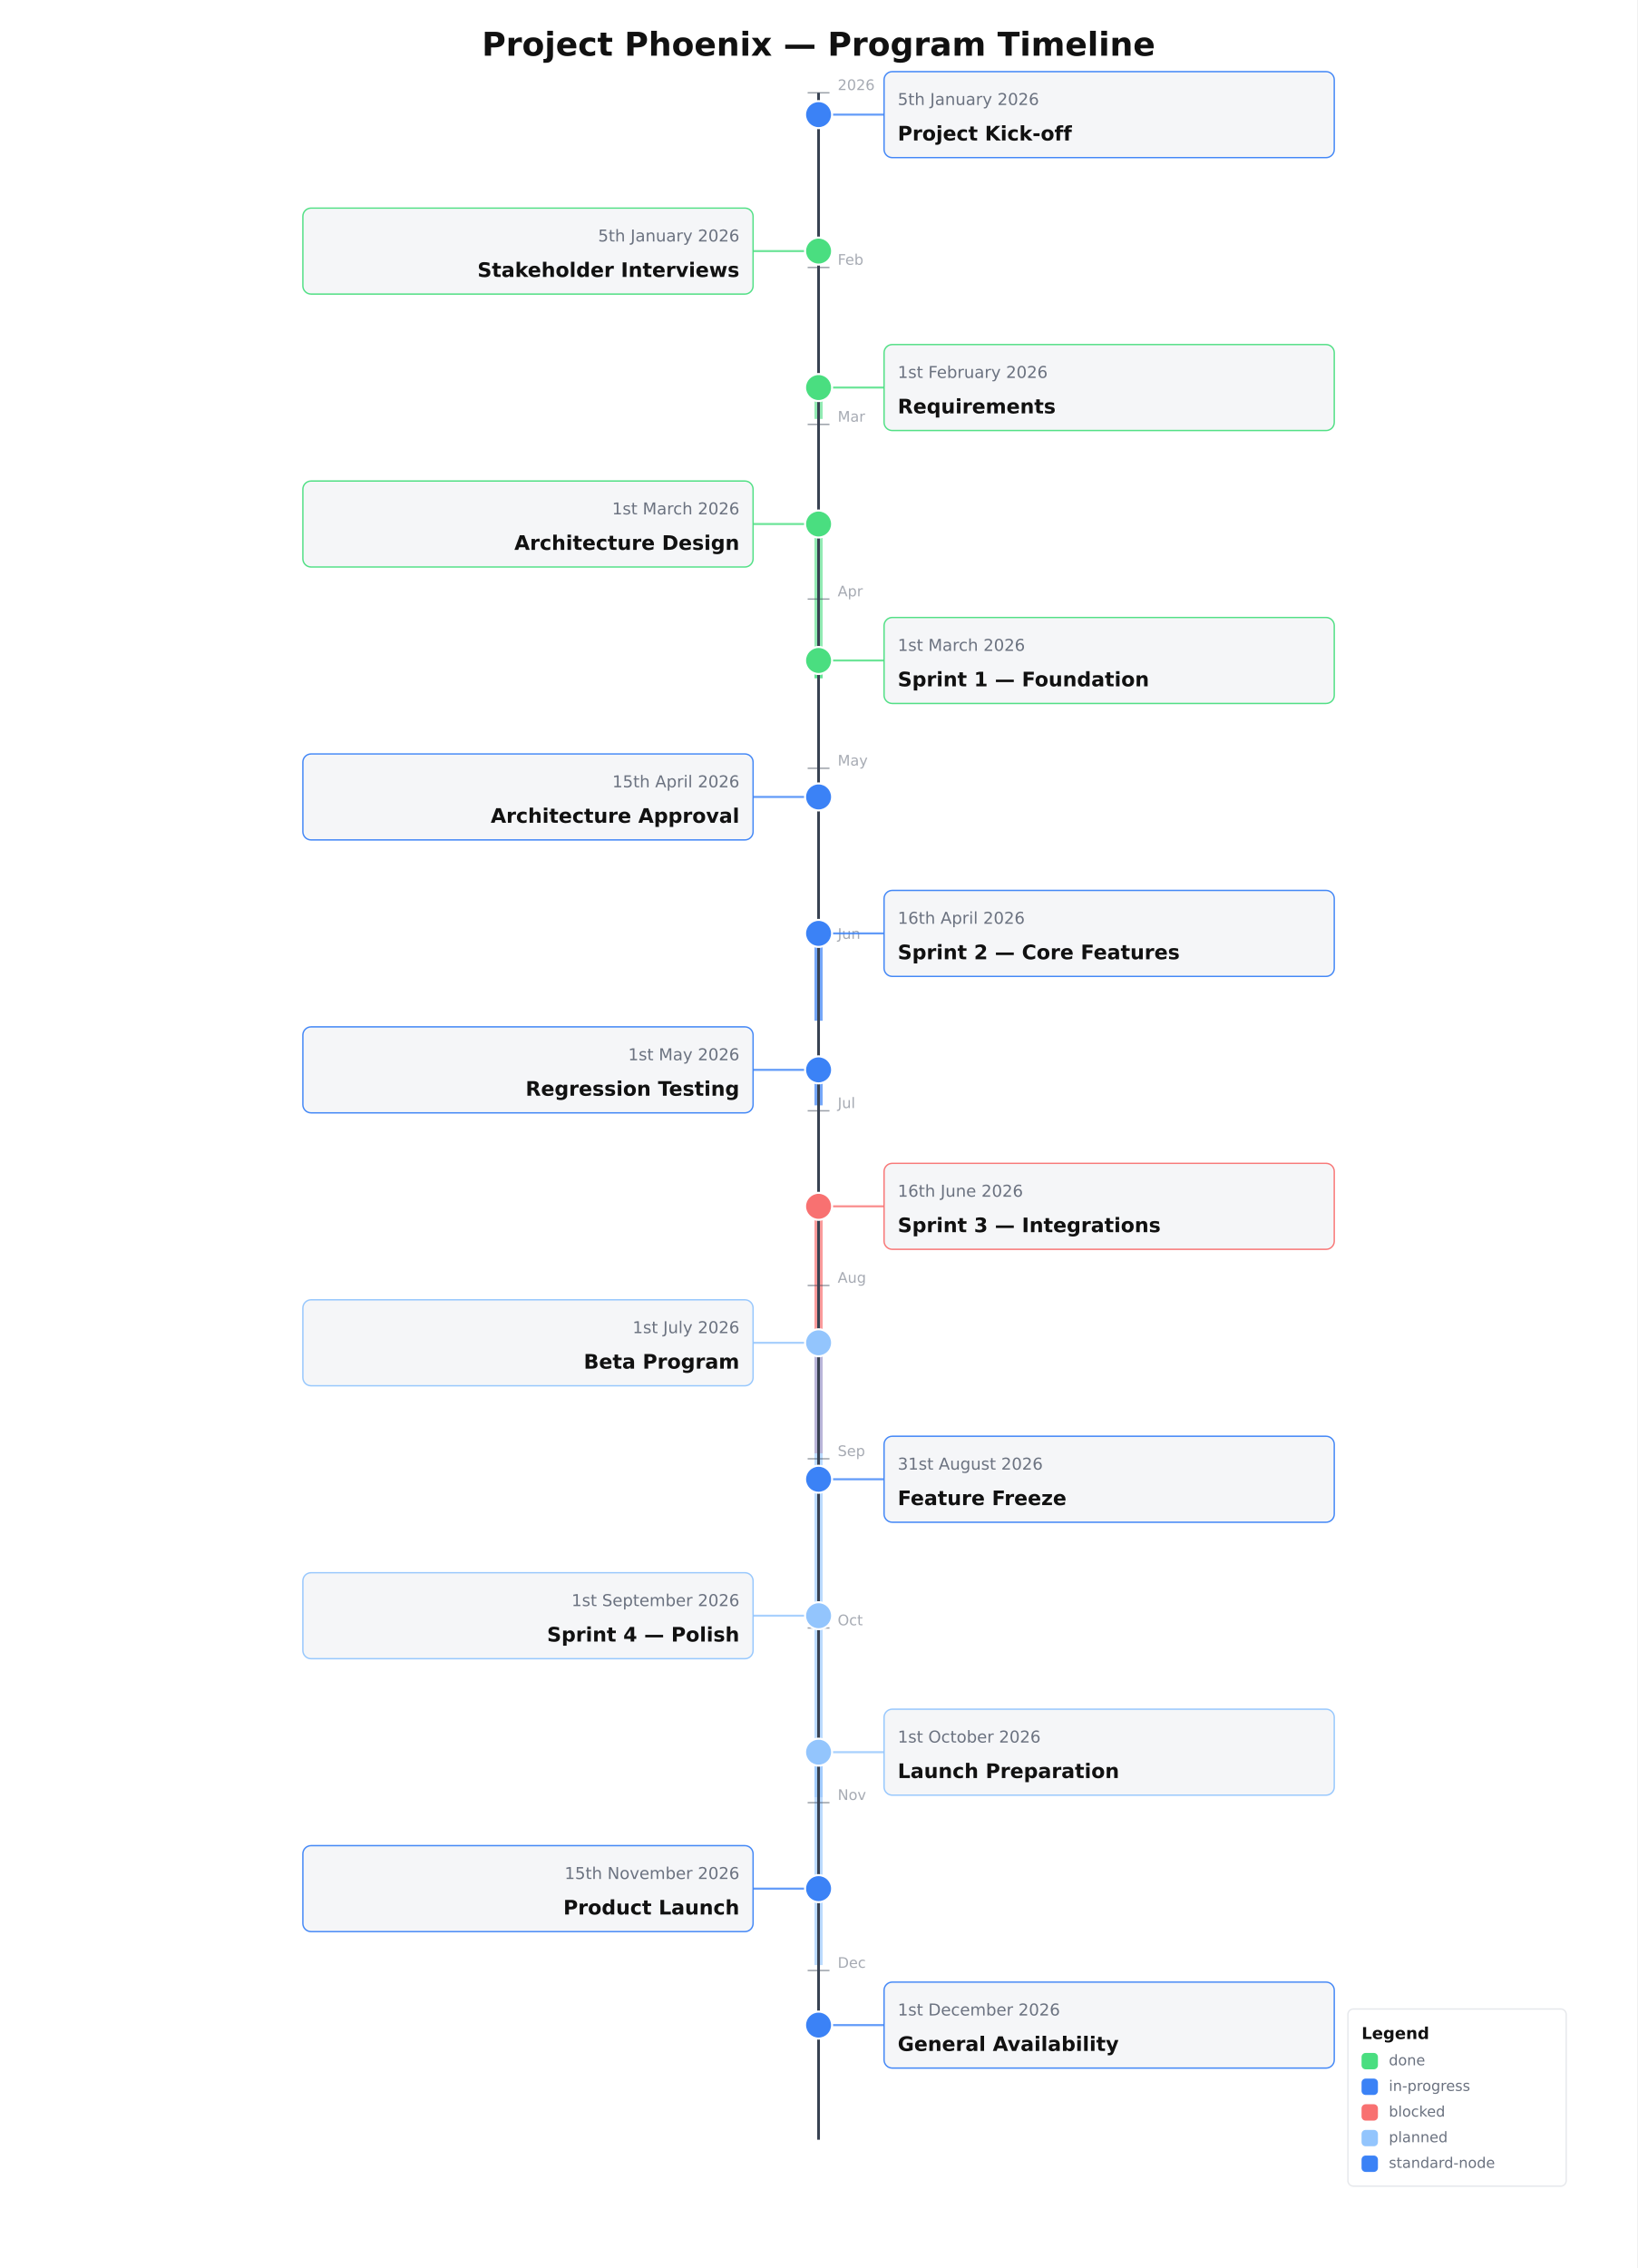
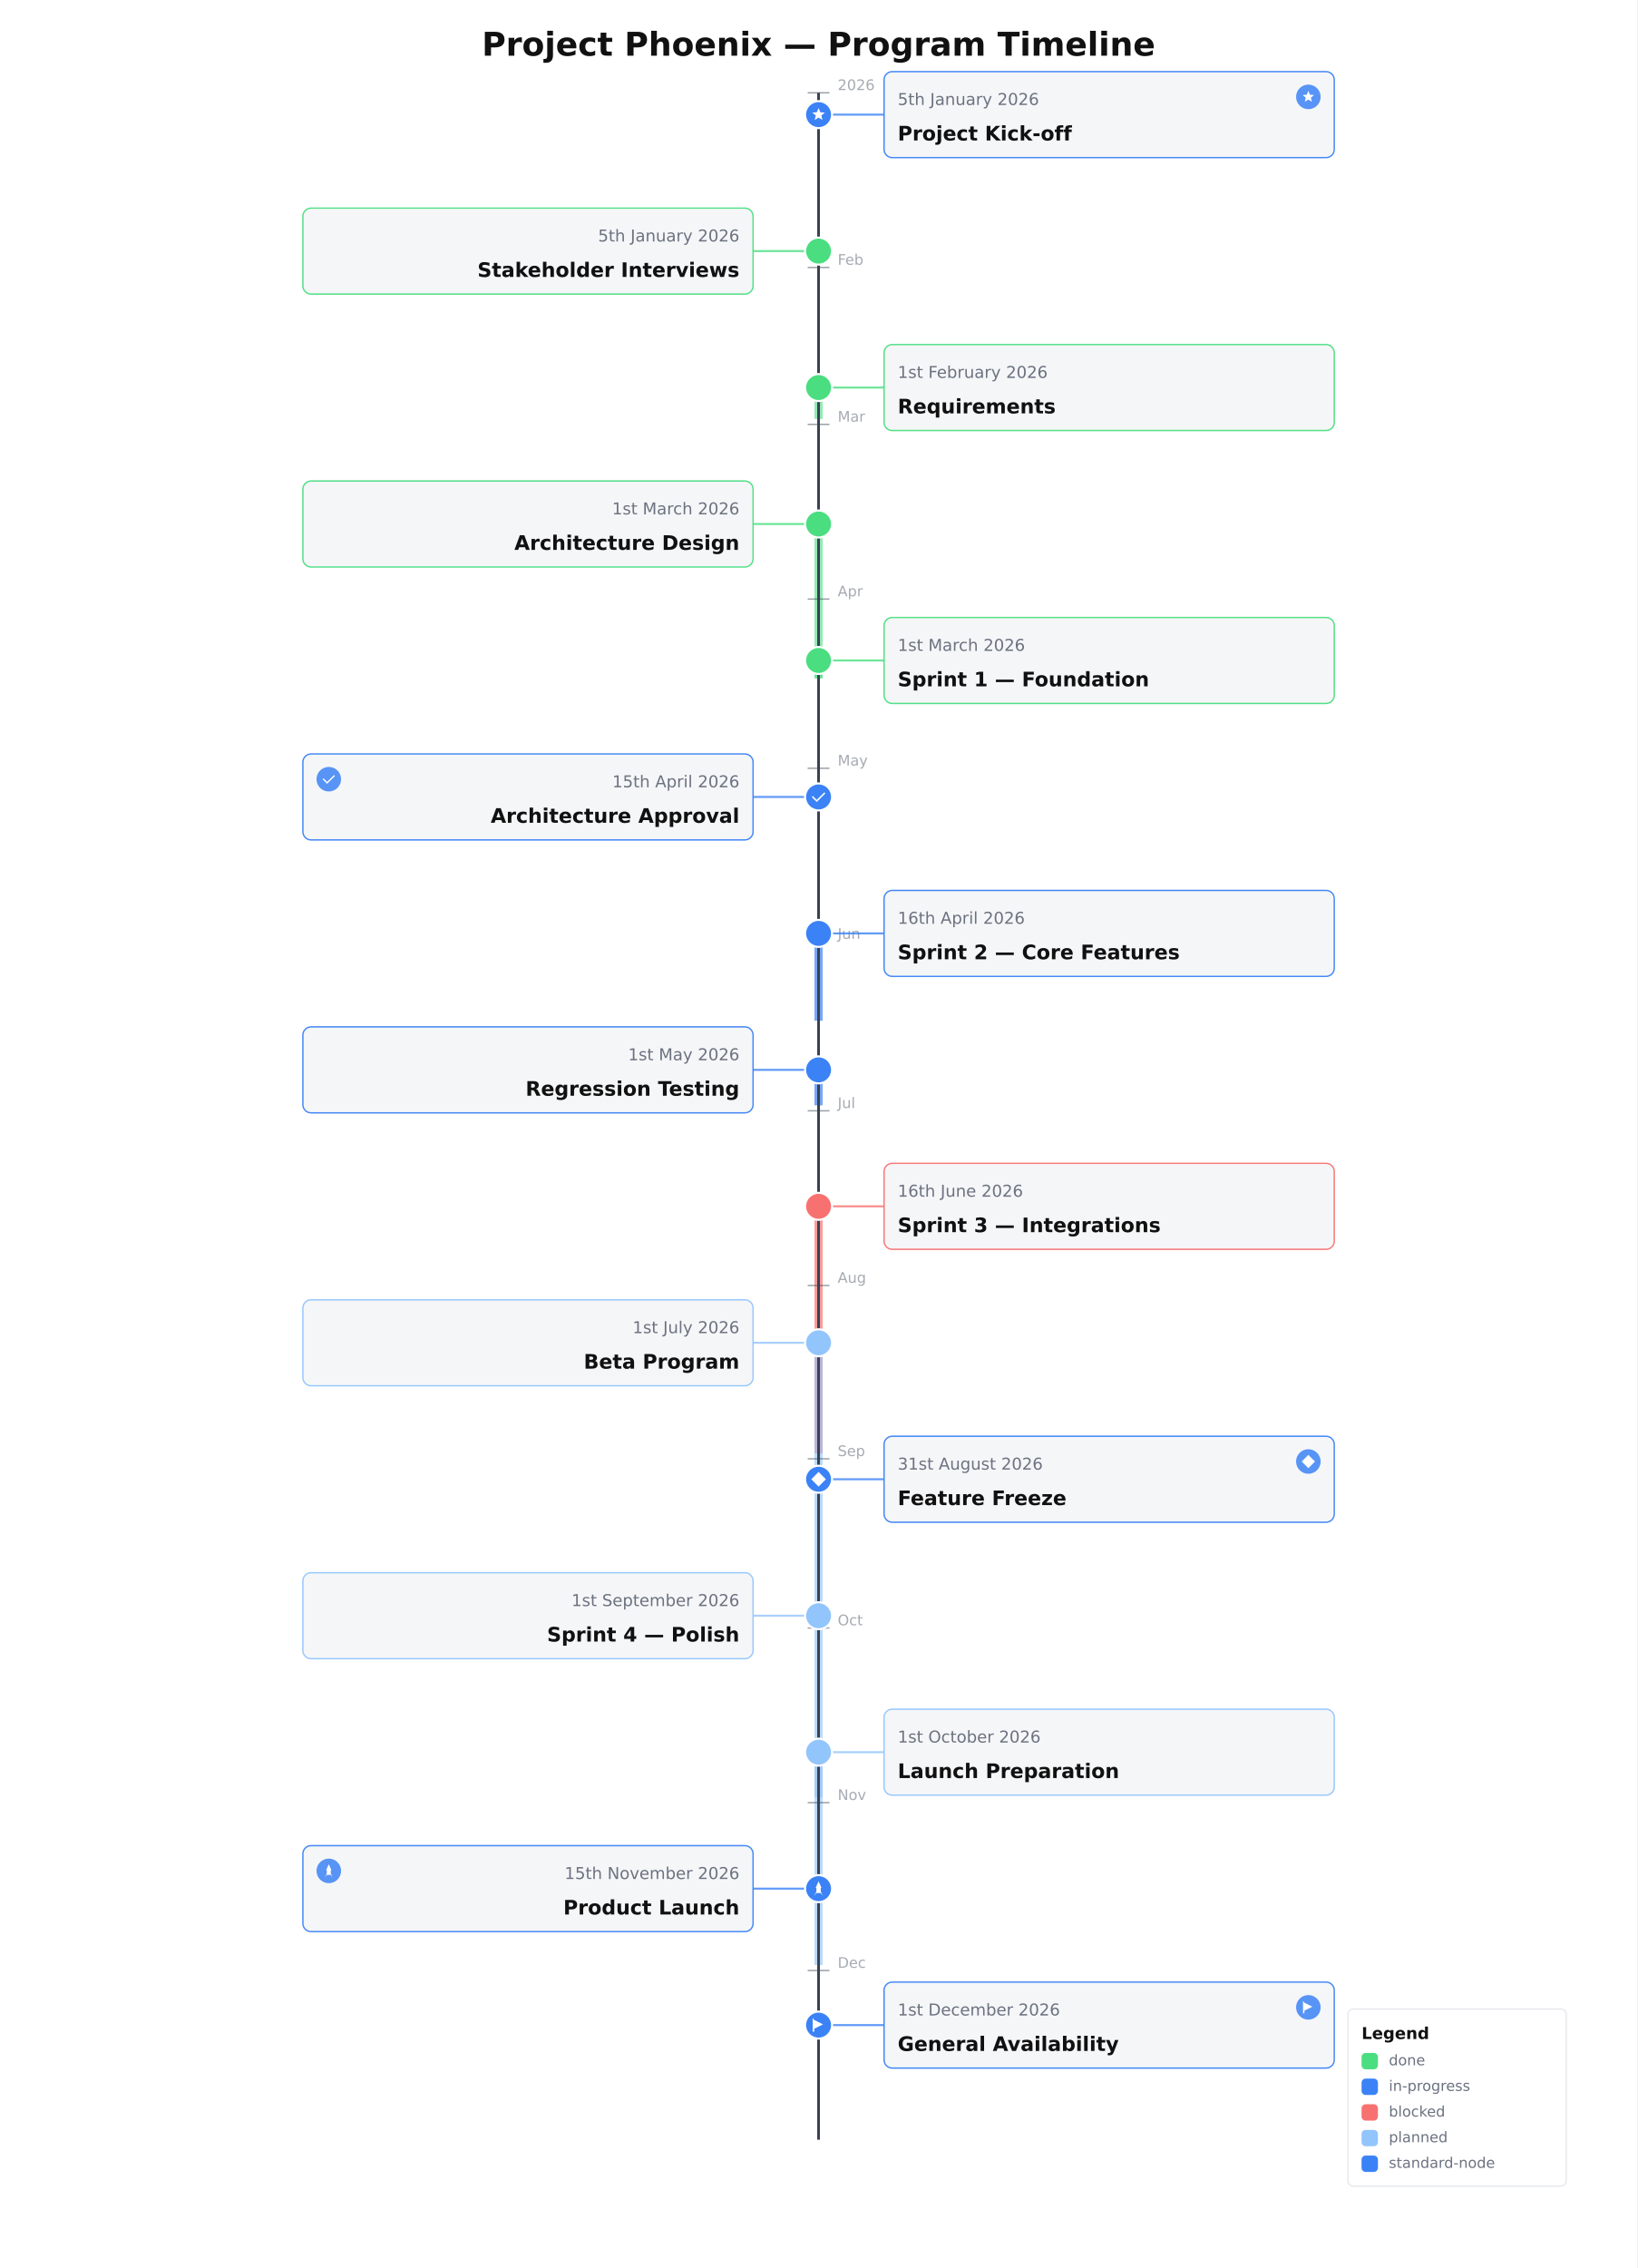
<svg xmlns="http://www.w3.org/2000/svg" height="1662" version="1.1" viewBox="0 0 1200 1662" width="1200">
  <rect fill="#FFFFFF" height="1662" width="1200" x="0" y="0" />
  <text dominant-baseline="middle" fill="#111111" font-family="DejaVu Sans, Arial, Helvetica, sans-serif" font-size="24" font-weight="700" text-anchor="middle" x="600" y="34">Project Phoenix — Program Timeline</text>
  <rect fill="#4ADE80" height="8" opacity="0.6" width="6" x="597" y="184" />
  <rect fill="#4ADE80" height="23" opacity="0.6" width="6" x="597" y="284" />
  <rect fill="#4ADE80" height="113" opacity="0.6" width="6" x="597" y="384" />
  <rect fill="#4ADE80" height="13" opacity="0.6" width="6" x="597" y="484" />
  <rect fill="#3B82F6" height="64" opacity="0.7" width="6" x="597" y="684" />
  <rect fill="#3B82F6" height="26" opacity="0.7" width="6" x="597" y="784" />
  <rect fill="#F87171" height="181" opacity="0.7" width="6" x="597" y="884" />
  <rect fill="#93C5FD" height="205" opacity="0.63" width="6" x="597" y="984" />
  <rect fill="#93C5FD" height="133" opacity="0.63" width="6" x="597" y="1184" />
  <rect fill="#93C5FD" height="156" opacity="0.63" width="6" x="597" y="1284" />
  <line stroke="#374151" stroke-width="2" x1="600" x2="600" y1="68" y2="1568" />
  <line opacity="0.5" stroke="#374151" stroke-width="1" x1="592" x2="608" y1="68" y2="68" />
  <text dominant-baseline="alphabetic" fill="#6B7280" font-family="DejaVu Sans, Arial, Helvetica, sans-serif" font-size="10.67" font-weight="400" opacity="0.6" text-anchor="start" x="614" y="66">2026</text>
  <line opacity="0.5" stroke="#374151" stroke-width="1" x1="592" x2="608" y1="196" y2="196" />
  <text dominant-baseline="alphabetic" fill="#6B7280" font-family="DejaVu Sans, Arial, Helvetica, sans-serif" font-size="10.67" font-weight="400" opacity="0.6" text-anchor="start" x="614" y="194">Feb</text>
  <line opacity="0.5" stroke="#374151" stroke-width="1" x1="592" x2="608" y1="311" y2="311" />
  <text dominant-baseline="alphabetic" fill="#6B7280" font-family="DejaVu Sans, Arial, Helvetica, sans-serif" font-size="10.67" font-weight="400" opacity="0.6" text-anchor="start" x="614" y="309">Mar</text>
  <line opacity="0.5" stroke="#374151" stroke-width="1" x1="592" x2="608" y1="439" y2="439" />
  <text dominant-baseline="alphabetic" fill="#6B7280" font-family="DejaVu Sans, Arial, Helvetica, sans-serif" font-size="10.67" font-weight="400" opacity="0.6" text-anchor="start" x="614" y="437">Apr</text>
  <line opacity="0.5" stroke="#374151" stroke-width="1" x1="592" x2="608" y1="563" y2="563" />
  <text dominant-baseline="alphabetic" fill="#6B7280" font-family="DejaVu Sans, Arial, Helvetica, sans-serif" font-size="10.67" font-weight="400" opacity="0.6" text-anchor="start" x="614" y="561">May</text>
  <line opacity="0.5" stroke="#374151" stroke-width="1" x1="592" x2="608" y1="690" y2="690" />
  <text dominant-baseline="alphabetic" fill="#6B7280" font-family="DejaVu Sans, Arial, Helvetica, sans-serif" font-size="10.67" font-weight="400" opacity="0.6" text-anchor="start" x="614" y="688">Jun</text>
  <line opacity="0.5" stroke="#374151" stroke-width="1" x1="592" x2="608" y1="814" y2="814" />
  <text dominant-baseline="alphabetic" fill="#6B7280" font-family="DejaVu Sans, Arial, Helvetica, sans-serif" font-size="10.67" font-weight="400" opacity="0.6" text-anchor="start" x="614" y="812">Jul</text>
  <line opacity="0.5" stroke="#374151" stroke-width="1" x1="592" x2="608" y1="942" y2="942" />
  <text dominant-baseline="alphabetic" fill="#6B7280" font-family="DejaVu Sans, Arial, Helvetica, sans-serif" font-size="10.67" font-weight="400" opacity="0.6" text-anchor="start" x="614" y="940">Aug</text>
  <line opacity="0.5" stroke="#374151" stroke-width="1" x1="592" x2="608" y1="1069" y2="1069" />
  <text dominant-baseline="alphabetic" fill="#6B7280" font-family="DejaVu Sans, Arial, Helvetica, sans-serif" font-size="10.67" font-weight="400" opacity="0.6" text-anchor="start" x="614" y="1067">Sep</text>
  <line opacity="0.5" stroke="#374151" stroke-width="1" x1="592" x2="608" y1="1193" y2="1193" />
  <text dominant-baseline="alphabetic" fill="#6B7280" font-family="DejaVu Sans, Arial, Helvetica, sans-serif" font-size="10.67" font-weight="400" opacity="0.6" text-anchor="start" x="614" y="1191">Oct</text>
  <line opacity="0.5" stroke="#374151" stroke-width="1" x1="592" x2="608" y1="1321" y2="1321" />
  <text dominant-baseline="alphabetic" fill="#6B7280" font-family="DejaVu Sans, Arial, Helvetica, sans-serif" font-size="10.67" font-weight="400" opacity="0.6" text-anchor="start" x="614" y="1319">Nov</text>
  <line opacity="0.5" stroke="#374151" stroke-width="1" x1="592" x2="608" y1="1444" y2="1444" />
  <text dominant-baseline="alphabetic" fill="#6B7280" font-family="DejaVu Sans, Arial, Helvetica, sans-serif" font-size="10.67" font-weight="400" opacity="0.6" text-anchor="start" x="614" y="1442">Dec</text>
  <line opacity="0.8" stroke="#3B82F6" stroke-width="1.5" x1="609.9" x2="648" y1="84" y2="84" />
  <rect fill="#F4F6F8" height="63" opacity="0.95" rx="6" stroke="#3B82F6" stroke-width="1" width="330" x="648" y="52.5" />
  <text dominant-baseline="alphabetic" fill="#6B7280" font-family="DejaVu Sans, Arial, Helvetica, sans-serif" font-size="12" font-weight="400" text-anchor="start" x="658" y="76.95">5th January 2026</text>
  <text dominant-baseline="alphabetic" fill="#111111" font-family="DejaVu Sans, Arial, Helvetica, sans-serif" font-size="14.67" font-weight="600" text-anchor="start" x="658" y="102.95">Project Kick-off</text>
+   <circle cx="959" cy="71" fill="#3B82F6" opacity="0.85" r="9" />
+   <path d="M 12 3 L 14.4 8.8 L 20.6 9.2 L 15.8 13.2 L 17.3 19.3 L 12 16 L 6.7 19.3 L 8.2 13.2 L 3.4 9.2 L 9.6 8.8 Z" fill="#FFFFFF" transform="translate(959,71) scale(0.4875) translate(-12,-12)" />
  <line opacity="0.8" stroke="#4ADE80" stroke-width="1.5" x1="590.1" x2="552" y1="184" y2="184" />
  <rect fill="#F4F6F8" height="63" opacity="0.95" rx="6" stroke="#4ADE80" stroke-width="1" width="330" x="222" y="152.5" />
  <text dominant-baseline="alphabetic" fill="#6B7280" font-family="DejaVu Sans, Arial, Helvetica, sans-serif" font-size="12" font-weight="400" text-anchor="end" x="542" y="176.95">5th January 2026</text>
  <text dominant-baseline="alphabetic" fill="#111111" font-family="DejaVu Sans, Arial, Helvetica, sans-serif" font-size="14.67" font-weight="600" text-anchor="end" x="542" y="202.95">Stakeholder Interviews</text>
  <line opacity="0.8" stroke="#4ADE80" stroke-width="1.5" x1="609.9" x2="648" y1="284" y2="284" />
  <rect fill="#F4F6F8" height="63" opacity="0.95" rx="6" stroke="#4ADE80" stroke-width="1" width="330" x="648" y="252.5" />
  <text dominant-baseline="alphabetic" fill="#6B7280" font-family="DejaVu Sans, Arial, Helvetica, sans-serif" font-size="12" font-weight="400" text-anchor="start" x="658" y="276.95">1st February 2026</text>
  <text dominant-baseline="alphabetic" fill="#111111" font-family="DejaVu Sans, Arial, Helvetica, sans-serif" font-size="14.67" font-weight="600" text-anchor="start" x="658" y="302.95">Requirements</text>
  <line opacity="0.8" stroke="#4ADE80" stroke-width="1.5" x1="590.1" x2="552" y1="384" y2="384" />
  <rect fill="#F4F6F8" height="63" opacity="0.95" rx="6" stroke="#4ADE80" stroke-width="1" width="330" x="222" y="352.5" />
  <text dominant-baseline="alphabetic" fill="#6B7280" font-family="DejaVu Sans, Arial, Helvetica, sans-serif" font-size="12" font-weight="400" text-anchor="end" x="542" y="376.95">1st March 2026</text>
  <text dominant-baseline="alphabetic" fill="#111111" font-family="DejaVu Sans, Arial, Helvetica, sans-serif" font-size="14.67" font-weight="600" text-anchor="end" x="542" y="402.95">Architecture Design</text>
  <line opacity="0.8" stroke="#4ADE80" stroke-width="1.5" x1="609.9" x2="648" y1="484" y2="484" />
  <rect fill="#F4F6F8" height="63" opacity="0.95" rx="6" stroke="#4ADE80" stroke-width="1" width="330" x="648" y="452.5" />
  <text dominant-baseline="alphabetic" fill="#6B7280" font-family="DejaVu Sans, Arial, Helvetica, sans-serif" font-size="12" font-weight="400" text-anchor="start" x="658" y="476.95">1st March 2026</text>
  <text dominant-baseline="alphabetic" fill="#111111" font-family="DejaVu Sans, Arial, Helvetica, sans-serif" font-size="14.67" font-weight="600" text-anchor="start" x="658" y="502.95">Sprint 1 — Foundation</text>
  <line opacity="0.8" stroke="#3B82F6" stroke-width="1.5" x1="590.1" x2="552" y1="584" y2="584" />
  <rect fill="#F4F6F8" height="63" opacity="0.95" rx="6" stroke="#3B82F6" stroke-width="1" width="330" x="222" y="552.5" />
  <text dominant-baseline="alphabetic" fill="#6B7280" font-family="DejaVu Sans, Arial, Helvetica, sans-serif" font-size="12" font-weight="400" text-anchor="end" x="542" y="576.95">15th April 2026</text>
  <text dominant-baseline="alphabetic" fill="#111111" font-family="DejaVu Sans, Arial, Helvetica, sans-serif" font-size="14.67" font-weight="600" text-anchor="end" x="542" y="602.95">Architecture Approval</text>
+   <circle cx="241" cy="571" fill="#3B82F6" opacity="0.85" r="9" />
+   <path d="M 4 12 L 9.5 17.5 L 20 7" fill="none" stroke="#FFFFFF" stroke-linecap="round" stroke-width="2" transform="translate(241,571) scale(0.4875) translate(-12,-12)" />
  <line opacity="0.8" stroke="#3B82F6" stroke-width="1.5" x1="609.9" x2="648" y1="684" y2="684" />
  <rect fill="#F4F6F8" height="63" opacity="0.95" rx="6" stroke="#3B82F6" stroke-width="1" width="330" x="648" y="652.5" />
  <text dominant-baseline="alphabetic" fill="#6B7280" font-family="DejaVu Sans, Arial, Helvetica, sans-serif" font-size="12" font-weight="400" text-anchor="start" x="658" y="676.95">16th April 2026</text>
  <text dominant-baseline="alphabetic" fill="#111111" font-family="DejaVu Sans, Arial, Helvetica, sans-serif" font-size="14.67" font-weight="600" text-anchor="start" x="658" y="702.95">Sprint 2 — Core Features</text>
  <line opacity="0.8" stroke="#3B82F6" stroke-width="1.5" x1="590.1" x2="552" y1="784" y2="784" />
  <rect fill="#F4F6F8" height="63" opacity="0.95" rx="6" stroke="#3B82F6" stroke-width="1" width="330" x="222" y="752.5" />
  <text dominant-baseline="alphabetic" fill="#6B7280" font-family="DejaVu Sans, Arial, Helvetica, sans-serif" font-size="12" font-weight="400" text-anchor="end" x="542" y="776.95">1st May 2026</text>
  <text dominant-baseline="alphabetic" fill="#111111" font-family="DejaVu Sans, Arial, Helvetica, sans-serif" font-size="14.67" font-weight="600" text-anchor="end" x="542" y="802.95">Regression Testing</text>
  <line opacity="0.8" stroke="#F87171" stroke-width="1.5" x1="609.9" x2="648" y1="884" y2="884" />
  <rect fill="#F4F6F8" height="63" opacity="0.95" rx="6" stroke="#F87171" stroke-width="1" width="330" x="648" y="852.5" />
  <text dominant-baseline="alphabetic" fill="#6B7280" font-family="DejaVu Sans, Arial, Helvetica, sans-serif" font-size="12" font-weight="400" text-anchor="start" x="658" y="876.95">16th June 2026</text>
  <text dominant-baseline="alphabetic" fill="#111111" font-family="DejaVu Sans, Arial, Helvetica, sans-serif" font-size="14.67" font-weight="600" text-anchor="start" x="658" y="902.95">Sprint 3 — Integrations</text>
  <line opacity="0.8" stroke="#93C5FD" stroke-width="1.5" x1="590.1" x2="552" y1="984" y2="984" />
  <rect fill="#F4F6F8" height="63" opacity="0.95" rx="6" stroke="#93C5FD" stroke-width="1" width="330" x="222" y="952.5" />
  <text dominant-baseline="alphabetic" fill="#6B7280" font-family="DejaVu Sans, Arial, Helvetica, sans-serif" font-size="12" font-weight="400" text-anchor="end" x="542" y="976.95">1st July 2026</text>
  <text dominant-baseline="alphabetic" fill="#111111" font-family="DejaVu Sans, Arial, Helvetica, sans-serif" font-size="14.67" font-weight="600" text-anchor="end" x="542" y="1002.95">Beta Program</text>
  <line opacity="0.8" stroke="#3B82F6" stroke-width="1.5" x1="609.9" x2="648" y1="1084" y2="1084" />
  <rect fill="#F4F6F8" height="63" opacity="0.95" rx="6" stroke="#3B82F6" stroke-width="1" width="330" x="648" y="1052.5" />
  <text dominant-baseline="alphabetic" fill="#6B7280" font-family="DejaVu Sans, Arial, Helvetica, sans-serif" font-size="12" font-weight="400" text-anchor="start" x="658" y="1076.95">31st August 2026</text>
  <text dominant-baseline="alphabetic" fill="#111111" font-family="DejaVu Sans, Arial, Helvetica, sans-serif" font-size="14.67" font-weight="600" text-anchor="start" x="658" y="1102.95">Feature Freeze</text>
+   <circle cx="959" cy="1071" fill="#3B82F6" opacity="0.85" r="9" />
+   <path d="M 12 2 L 22 12 L 12 22 L 2 12 Z" fill="#FFFFFF" transform="translate(959,1071) scale(0.4875) translate(-12,-12)" />
  <line opacity="0.8" stroke="#93C5FD" stroke-width="1.5" x1="590.1" x2="552" y1="1184" y2="1184" />
  <rect fill="#F4F6F8" height="63" opacity="0.95" rx="6" stroke="#93C5FD" stroke-width="1" width="330" x="222" y="1152.5" />
  <text dominant-baseline="alphabetic" fill="#6B7280" font-family="DejaVu Sans, Arial, Helvetica, sans-serif" font-size="12" font-weight="400" text-anchor="end" x="542" y="1176.95">1st September 2026</text>
  <text dominant-baseline="alphabetic" fill="#111111" font-family="DejaVu Sans, Arial, Helvetica, sans-serif" font-size="14.67" font-weight="600" text-anchor="end" x="542" y="1202.95">Sprint 4 — Polish</text>
  <line opacity="0.8" stroke="#93C5FD" stroke-width="1.5" x1="609.9" x2="648" y1="1284" y2="1284" />
  <rect fill="#F4F6F8" height="63" opacity="0.95" rx="6" stroke="#93C5FD" stroke-width="1" width="330" x="648" y="1252.5" />
  <text dominant-baseline="alphabetic" fill="#6B7280" font-family="DejaVu Sans, Arial, Helvetica, sans-serif" font-size="12" font-weight="400" text-anchor="start" x="658" y="1276.95">1st October 2026</text>
  <text dominant-baseline="alphabetic" fill="#111111" font-family="DejaVu Sans, Arial, Helvetica, sans-serif" font-size="14.67" font-weight="600" text-anchor="start" x="658" y="1302.95">Launch Preparation</text>
  <line opacity="0.8" stroke="#3B82F6" stroke-width="1.5" x1="590.1" x2="552" y1="1384" y2="1384" />
  <rect fill="#F4F6F8" height="63" opacity="0.95" rx="6" stroke="#3B82F6" stroke-width="1" width="330" x="222" y="1352.5" />
  <text dominant-baseline="alphabetic" fill="#6B7280" font-family="DejaVu Sans, Arial, Helvetica, sans-serif" font-size="12" font-weight="400" text-anchor="end" x="542" y="1376.95">15th November 2026</text>
  <text dominant-baseline="alphabetic" fill="#111111" font-family="DejaVu Sans, Arial, Helvetica, sans-serif" font-size="14.67" font-weight="600" text-anchor="end" x="542" y="1402.95">Product Launch</text>
+   <circle cx="241" cy="1371" fill="#3B82F6" opacity="0.85" r="9" />
+   <path d="M 12 2 L 16 11 L 15 11 L 15 18 L 9 18 L 9 11 L 8 11 Z M 9 18 L 6 22 L 9 16 Z M 15 18 L 18 22 L 15 16 Z" fill="#FFFFFF" transform="translate(241,1371) scale(0.4875) translate(-12,-12)" />
  <line opacity="0.8" stroke="#3B82F6" stroke-width="1.5" x1="609.9" x2="648" y1="1484" y2="1484" />
  <rect fill="#F4F6F8" height="63" opacity="0.95" rx="6" stroke="#3B82F6" stroke-width="1" width="330" x="648" y="1452.5" />
  <text dominant-baseline="alphabetic" fill="#6B7280" font-family="DejaVu Sans, Arial, Helvetica, sans-serif" font-size="12" font-weight="400" text-anchor="start" x="658" y="1476.95">1st December 2026</text>
  <text dominant-baseline="alphabetic" fill="#111111" font-family="DejaVu Sans, Arial, Helvetica, sans-serif" font-size="14.67" font-weight="600" text-anchor="start" x="658" y="1502.95">General Availability</text>
+   <circle cx="959" cy="1471" fill="#3B82F6" opacity="0.85" r="9" />
+   <path d="M 4 2 L 4 21 L 6 21 L 6 17 L 18 11 L 6 5 Z" fill="#FFFFFF" transform="translate(959,1471) scale(0.4875) translate(-12,-12)" />
  <circle cx="600" cy="84" fill="#3B82F6" r="9.9" stroke="#FFFFFF" stroke-width="1.5" />
+   <path d="M 12 3 L 14.4 8.8 L 20.6 9.2 L 15.8 13.2 L 17.3 19.3 L 12 16 L 6.7 19.3 L 8.2 13.2 L 3.4 9.2 L 9.6 8.8 Z" fill="#FFFFFF" transform="translate(600,84) scale(0.5363) translate(-12,-12)" />
  <circle cx="600" cy="184" fill="#4ADE80" r="9.9" stroke="#FFFFFF" stroke-width="1.5" />
  <circle cx="600" cy="284" fill="#4ADE80" r="9.9" stroke="#FFFFFF" stroke-width="1.5" />
  <circle cx="600" cy="384" fill="#4ADE80" r="9.9" stroke="#FFFFFF" stroke-width="1.5" />
  <circle cx="600" cy="484" fill="#4ADE80" r="9.9" stroke="#FFFFFF" stroke-width="1.5" />
  <circle cx="600" cy="584" fill="#3B82F6" r="9.9" stroke="#FFFFFF" stroke-width="1.5" />
+   <path d="M 4 12 L 9.5 17.5 L 20 7" fill="none" stroke="#FFFFFF" stroke-linecap="round" stroke-width="2" transform="translate(600,584) scale(0.5363) translate(-12,-12)" />
  <circle cx="600" cy="684" fill="#3B82F6" r="9.9" stroke="#FFFFFF" stroke-width="1.5" />
  <circle cx="600" cy="784" fill="#3B82F6" r="9.9" stroke="#FFFFFF" stroke-width="1.5" />
  <circle cx="600" cy="884" fill="#F87171" r="9.9" stroke="#FFFFFF" stroke-width="1.5" />
  <circle cx="600" cy="984" fill="#93C5FD" r="9.9" stroke="#FFFFFF" stroke-width="1.5" />
  <circle cx="600" cy="1084" fill="#3B82F6" r="9.9" stroke="#FFFFFF" stroke-width="1.5" />
+   <path d="M 12 2 L 22 12 L 12 22 L 2 12 Z" fill="#FFFFFF" transform="translate(600,1084) scale(0.5363) translate(-12,-12)" />
  <circle cx="600" cy="1184" fill="#93C5FD" r="9.9" stroke="#FFFFFF" stroke-width="1.5" />
  <circle cx="600" cy="1284" fill="#93C5FD" r="9.9" stroke="#FFFFFF" stroke-width="1.5" />
  <circle cx="600" cy="1384" fill="#3B82F6" r="9.9" stroke="#FFFFFF" stroke-width="1.5" />
+   <path d="M 12 2 L 16 11 L 15 11 L 15 18 L 9 18 L 9 11 L 8 11 Z M 9 18 L 6 22 L 9 16 Z M 15 18 L 18 22 L 15 16 Z" fill="#FFFFFF" transform="translate(600,1384) scale(0.5363) translate(-12,-12)" />
  <circle cx="600" cy="1484" fill="#3B82F6" r="9.9" stroke="#FFFFFF" stroke-width="1.5" />
+   <path d="M 4 2 L 4 21 L 6 21 L 6 17 L 18 11 L 6 5 Z" fill="#FFFFFF" transform="translate(600,1484) scale(0.5363) translate(-12,-12)" />
  <rect fill="#FFFFFF" height="129.8" opacity="0.95" rx="4" stroke="#E5E7EB" stroke-width="1" width="160" x="988" y="1472.2" />
  <text dominant-baseline="alphabetic" fill="#111111" font-family="DejaVu Sans, Arial, Helvetica, sans-serif" font-size="12" font-weight="700" text-anchor="start" x="998" y="1494.2">Legend</text>
  <rect fill="#4ADE80" height="12" rx="3" width="12" x="998" y="1504.4" />
  <text dominant-baseline="middle" fill="#6B7280" font-family="DejaVu Sans, Arial, Helvetica, sans-serif" font-size="10.67" font-weight="400" text-anchor="start" x="1018" y="1510.4">done</text>
  <rect fill="#3B82F6" height="12" rx="3" width="12" x="998" y="1523.2" />
  <text dominant-baseline="middle" fill="#6B7280" font-family="DejaVu Sans, Arial, Helvetica, sans-serif" font-size="10.67" font-weight="400" text-anchor="start" x="1018" y="1529.2">in-progress</text>
  <rect fill="#F87171" height="12" rx="3" width="12" x="998" y="1542" />
  <text dominant-baseline="middle" fill="#6B7280" font-family="DejaVu Sans, Arial, Helvetica, sans-serif" font-size="10.67" font-weight="400" text-anchor="start" x="1018" y="1548">blocked</text>
  <rect fill="#93C5FD" height="12" rx="3" width="12" x="998" y="1560.8" />
  <text dominant-baseline="middle" fill="#6B7280" font-family="DejaVu Sans, Arial, Helvetica, sans-serif" font-size="10.67" font-weight="400" text-anchor="start" x="1018" y="1566.8">planned</text>
  <rect fill="#3B82F6" height="12" rx="3" width="12" x="998" y="1579.6" />
  <text dominant-baseline="middle" fill="#6B7280" font-family="DejaVu Sans, Arial, Helvetica, sans-serif" font-size="10.67" font-weight="400" text-anchor="start" x="1018" y="1585.6">standard-node</text>
</svg>
